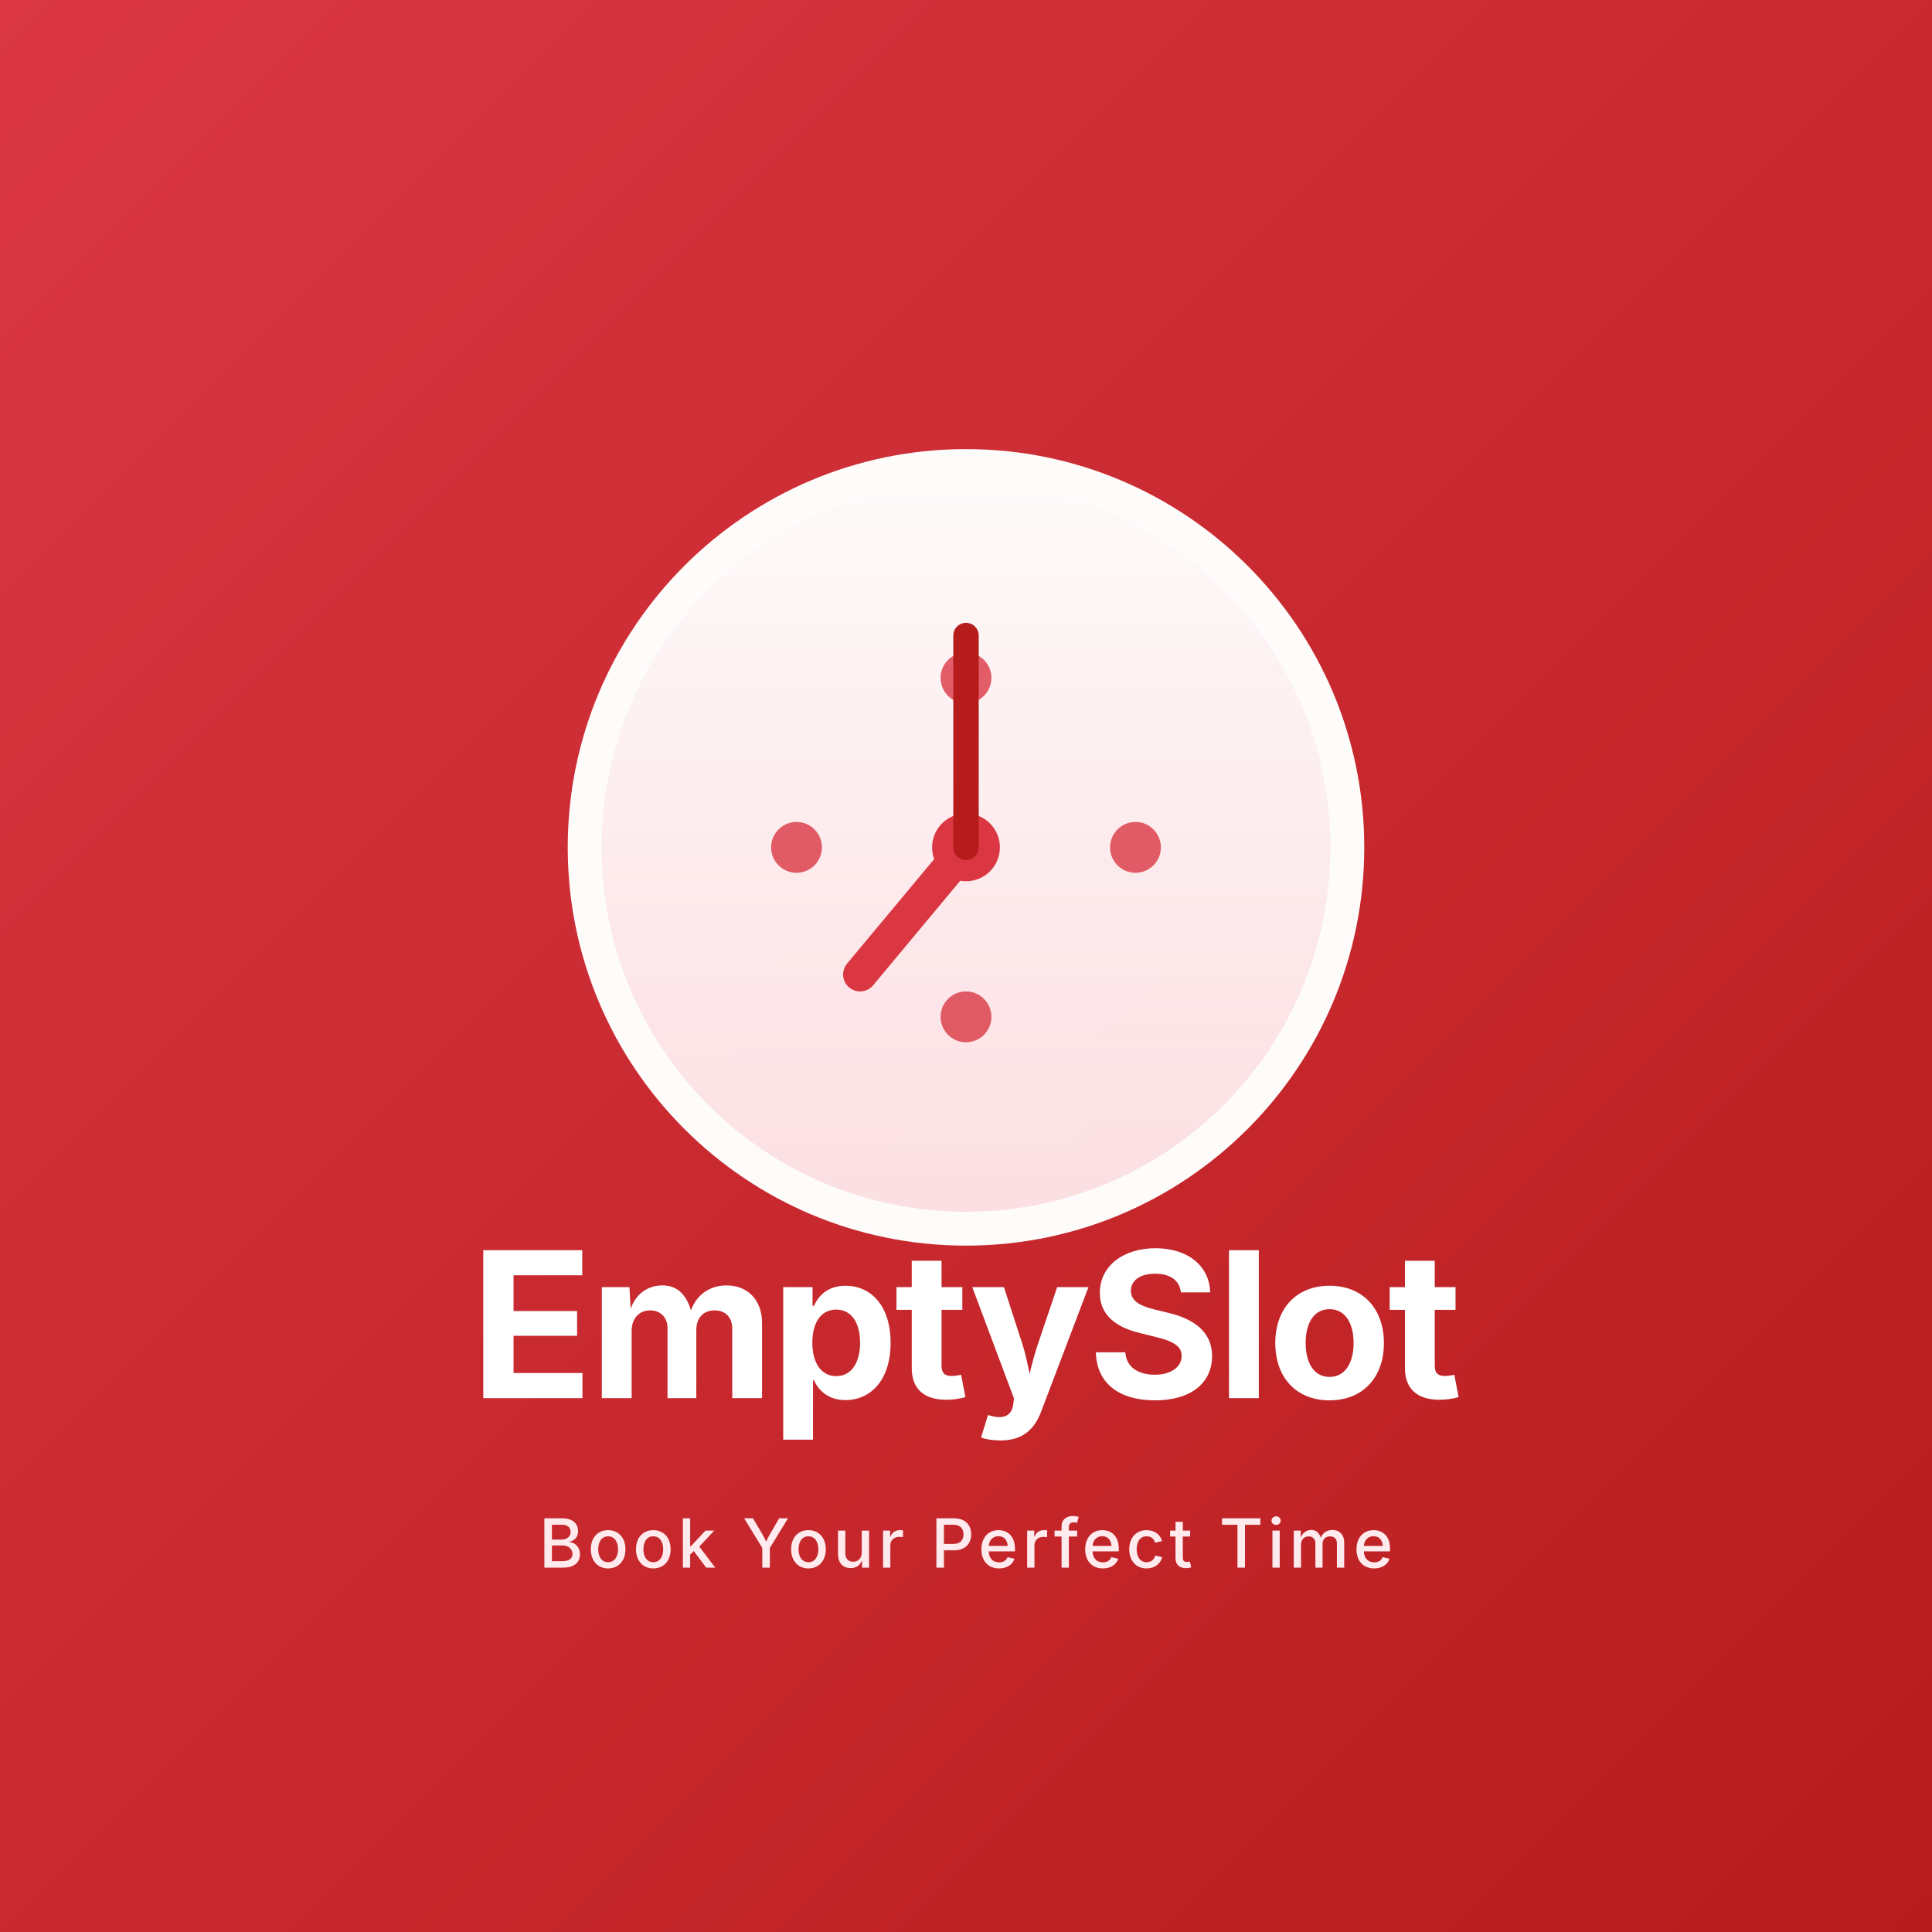
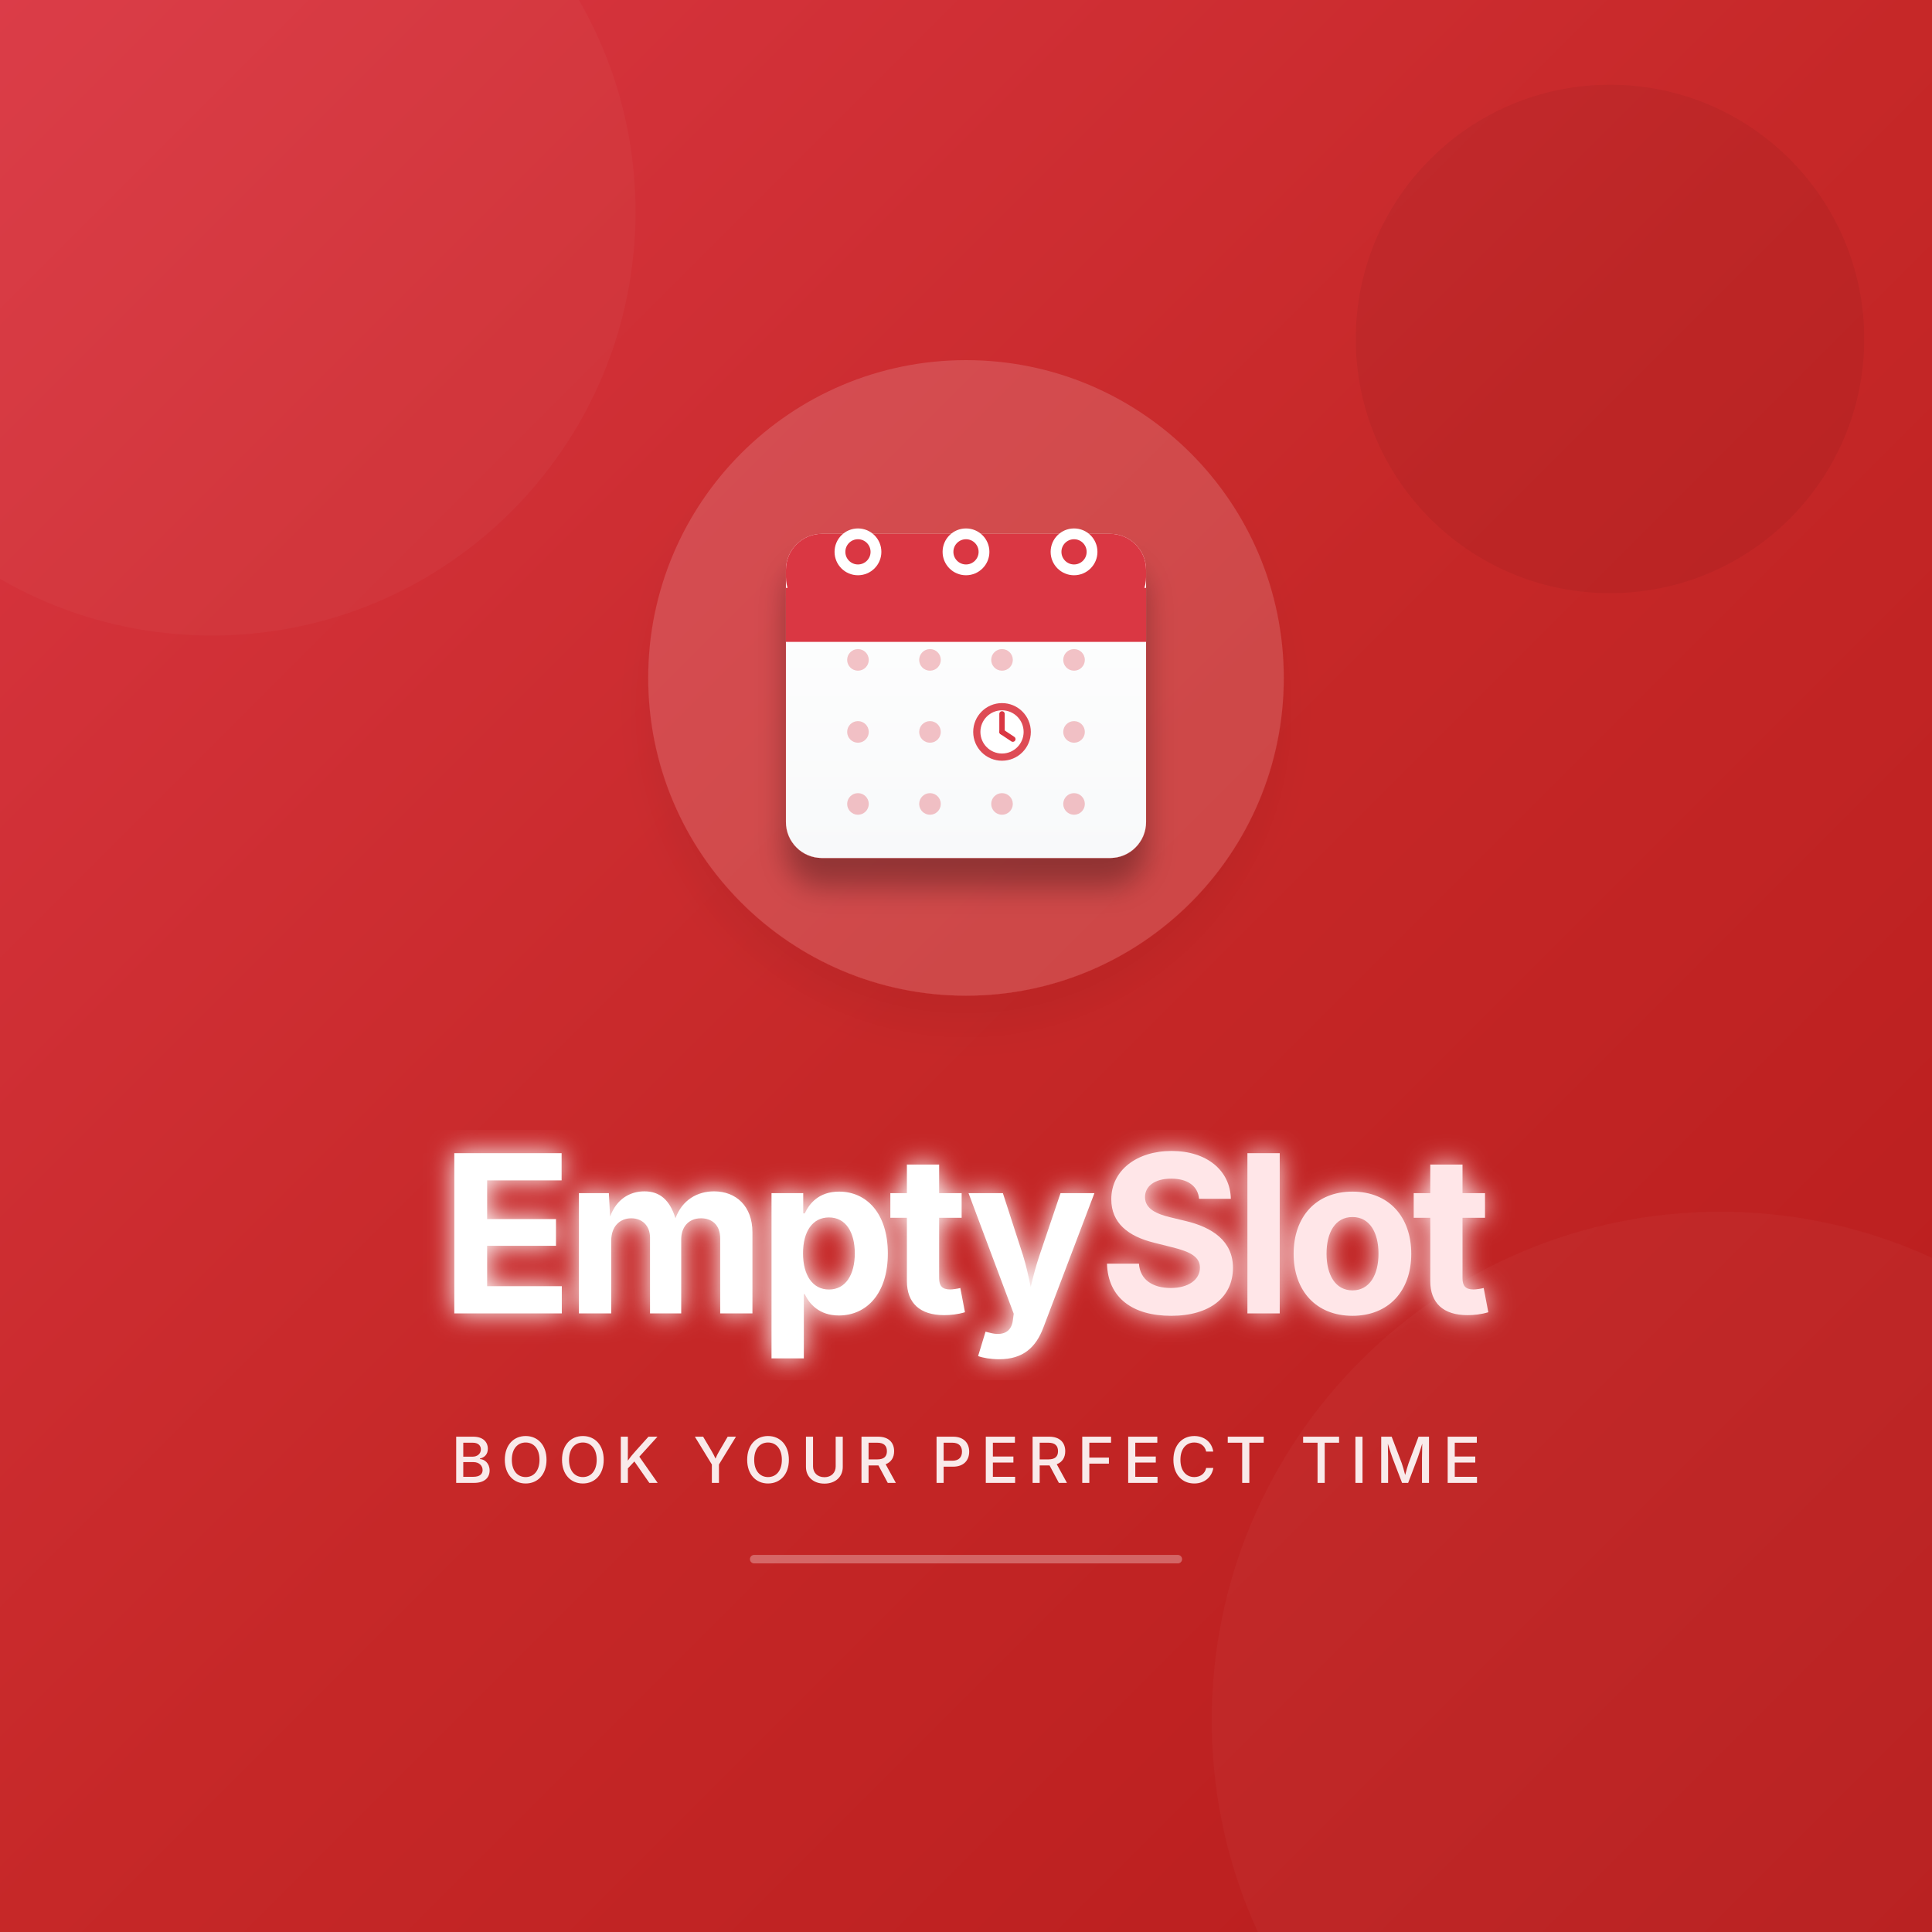
<svg xmlns="http://www.w3.org/2000/svg" width="456" height="456" viewBox="0 0 456 456">
  <defs>
-     <linearGradient id="splashBg" x1="0%" y1="0%" x2="100%" y2="100%">
+     <linearGradient id="bgGradient" x1="0%" y1="0%" x2="100%" y2="100%">
      <stop offset="0%" style="stop-color:#DA3743;stop-opacity:1" />
+       <stop offset="50%" style="stop-color:#C62828;stop-opacity:1" />
      <stop offset="100%" style="stop-color:#B71C1C;stop-opacity:1" />
    </linearGradient>
-     <linearGradient id="iconGlow" x1="0%" y1="0%" x2="0%" y2="100%">
+     <linearGradient id="logoGradient" x1="0%" y1="0%" x2="0%" y2="100%">
      <stop offset="0%" style="stop-color:#FFFFFF;stop-opacity:1" />
-       <stop offset="100%" style="stop-color:#FFEBEE;stop-opacity:0.95" />
+       <stop offset="100%" style="stop-color:#F8F9FA;stop-opacity:1" />
    </linearGradient>
+     <filter id="shadow" x="-50%" y="-50%" width="200%" height="200%">
+       <feGaussianBlur in="SourceAlpha" stdDeviation="4" />
+       <feOffset dx="0" dy="8" result="offsetblur" />
+       <feComponentTransfer>
+         <feFuncA type="linear" slope="0.3" />
+       </feComponentTransfer>
+       <feMerge>
+         <feMergeNode />
+         <feMergeNode in="SourceGraphic" />
+       </feMerge>
+     </filter>
+     <filter id="glow">
+       <feGaussianBlur stdDeviation="3" result="coloredBlur" />
+       <feMerge>
+         <feMergeNode in="coloredBlur" />
+         <feMergeNode in="SourceGraphic" />
+       </feMerge>
+     </filter>
  </defs>
-   <rect width="456" height="456" fill="url(#splashBg)" />
-   <g transform="translate(128, 100)">
-     <circle cx="100" cy="100" r="90" fill="url(#iconGlow)" opacity="0.98" stroke="#FFFFFF" stroke-width="8" />
-     <circle cx="100" cy="60" r="6" fill="#DA3743" opacity="0.8" />
-     <circle cx="140" cy="100" r="6" fill="#DA3743" opacity="0.8" />
-     <circle cx="100" cy="140" r="6" fill="#DA3743" opacity="0.8" />
-     <circle cx="60" cy="100" r="6" fill="#DA3743" opacity="0.8" />
-     <circle cx="100" cy="100" r="8" fill="#DA3743" />
-     <line x1="100" y1="100" x2="75" y2="130" stroke="#DA3743" stroke-width="8" stroke-linecap="round" />
-     <line x1="100" y1="100" x2="100" y2="50" stroke="#B71C1C" stroke-width="6" stroke-linecap="round" />
+   <rect width="456" height="456" fill="url(#bgGradient)" />
+   <circle cx="50" cy="50" r="100" fill="#FFFFFF" opacity="0.03" />
+   <circle cx="406" cy="406" r="120" fill="#FFFFFF" opacity="0.03" />
+   <circle cx="380" cy="80" r="60" fill="#000000" opacity="0.05" />
+   <g transform="translate(228, 160)">
+     <circle cx="0" cy="0" r="75" fill="#FFFFFF" opacity="0.15" filter="url(#shadow)" />
+     <g transform="scale(0.85)">
+       <rect x="-50" y="-40" width="100" height="90" rx="10" fill="url(#logoGradient)" filter="url(#shadow)" />
+       <rect x="-50" y="-40" width="100" height="22" rx="10" fill="#DA3743" />
+       <rect x="-50" y="-25" width="100" height="15" fill="#DA3743" />
+       <circle cx="-30" cy="-35" r="5" fill="none" stroke="#FFFFFF" stroke-width="3" />
+       <circle cx="0" cy="-35" r="5" fill="none" stroke="#FFFFFF" stroke-width="3" />
+       <circle cx="30" cy="-35" r="5" fill="none" stroke="#FFFFFF" stroke-width="3" />
+       <circle cx="-30" cy="-5" r="3" fill="#DA3743" opacity="0.3" />
+       <circle cx="-10" cy="-5" r="3" fill="#DA3743" opacity="0.3" />
+       <circle cx="10" cy="-5" r="3" fill="#DA3743" opacity="0.3" />
+       <circle cx="30" cy="-5" r="3" fill="#DA3743" opacity="0.3" />
+       <circle cx="-30" cy="15" r="3" fill="#DA3743" opacity="0.3" />
+       <circle cx="-10" cy="15" r="3" fill="#DA3743" opacity="0.3" />
+       <circle cx="10" cy="15" r="3" fill="#DA3743" opacity="0.5" />
+       <circle cx="30" cy="15" r="3" fill="#DA3743" opacity="0.3" />
+       <circle cx="10" cy="15" r="8" fill="#DA3743" opacity="0.9" />
+       <circle cx="10" cy="15" r="6" fill="#FFFFFF" />
+       <line x1="10" y1="15" x2="10" y2="10" stroke="#DA3743" stroke-width="1.5" stroke-linecap="round" />
+       <line x1="10" y1="15" x2="13" y2="17" stroke="#DA3743" stroke-width="1.5" stroke-linecap="round" />
+       <circle cx="-30" cy="35" r="3" fill="#DA3743" opacity="0.3" />
+       <circle cx="-10" cy="35" r="3" fill="#DA3743" opacity="0.3" />
+       <circle cx="10" cy="35" r="3" fill="#DA3743" opacity="0.3" />
+       <circle cx="30" cy="35" r="3" fill="#DA3743" opacity="0.3" />
+     </g>
  </g>
-   <text x="228" y="330" text-anchor="middle" fill="#FFFFFF" font-family="system-ui, -apple-system, sans-serif" font-size="48" font-weight="700" letter-spacing="-1">EmptySlot</text>
-   <text x="228" y="370" text-anchor="middle" fill="#FFEBEE" font-family="system-ui, -apple-system, sans-serif" font-size="16" font-weight="500" letter-spacing="1">Book Your Perfect Time</text>
+   <text x="228" y="310" text-anchor="middle" fill="#FFFFFF" font-family="system-ui, -apple-system, BlinkMacSystemFont, 'Segoe UI', sans-serif" font-size="52" font-weight="700" letter-spacing="-2" filter="url(#glow)">
+     Empty<tspan fill="#FFE6E8">Slot</tspan>
+   </text>
+   <text x="228" y="350" text-anchor="middle" fill="#FFFFFF" font-family="system-ui, -apple-system, sans-serif" font-size="15" font-weight="500" letter-spacing="2" opacity="0.9">
+     BOOK YOUR PERFECT TIME
+   </text>
+   <line x1="178" y1="368" x2="278" y2="368" stroke="#FFFFFF" stroke-width="2" opacity="0.3" stroke-linecap="round" />
</svg>
